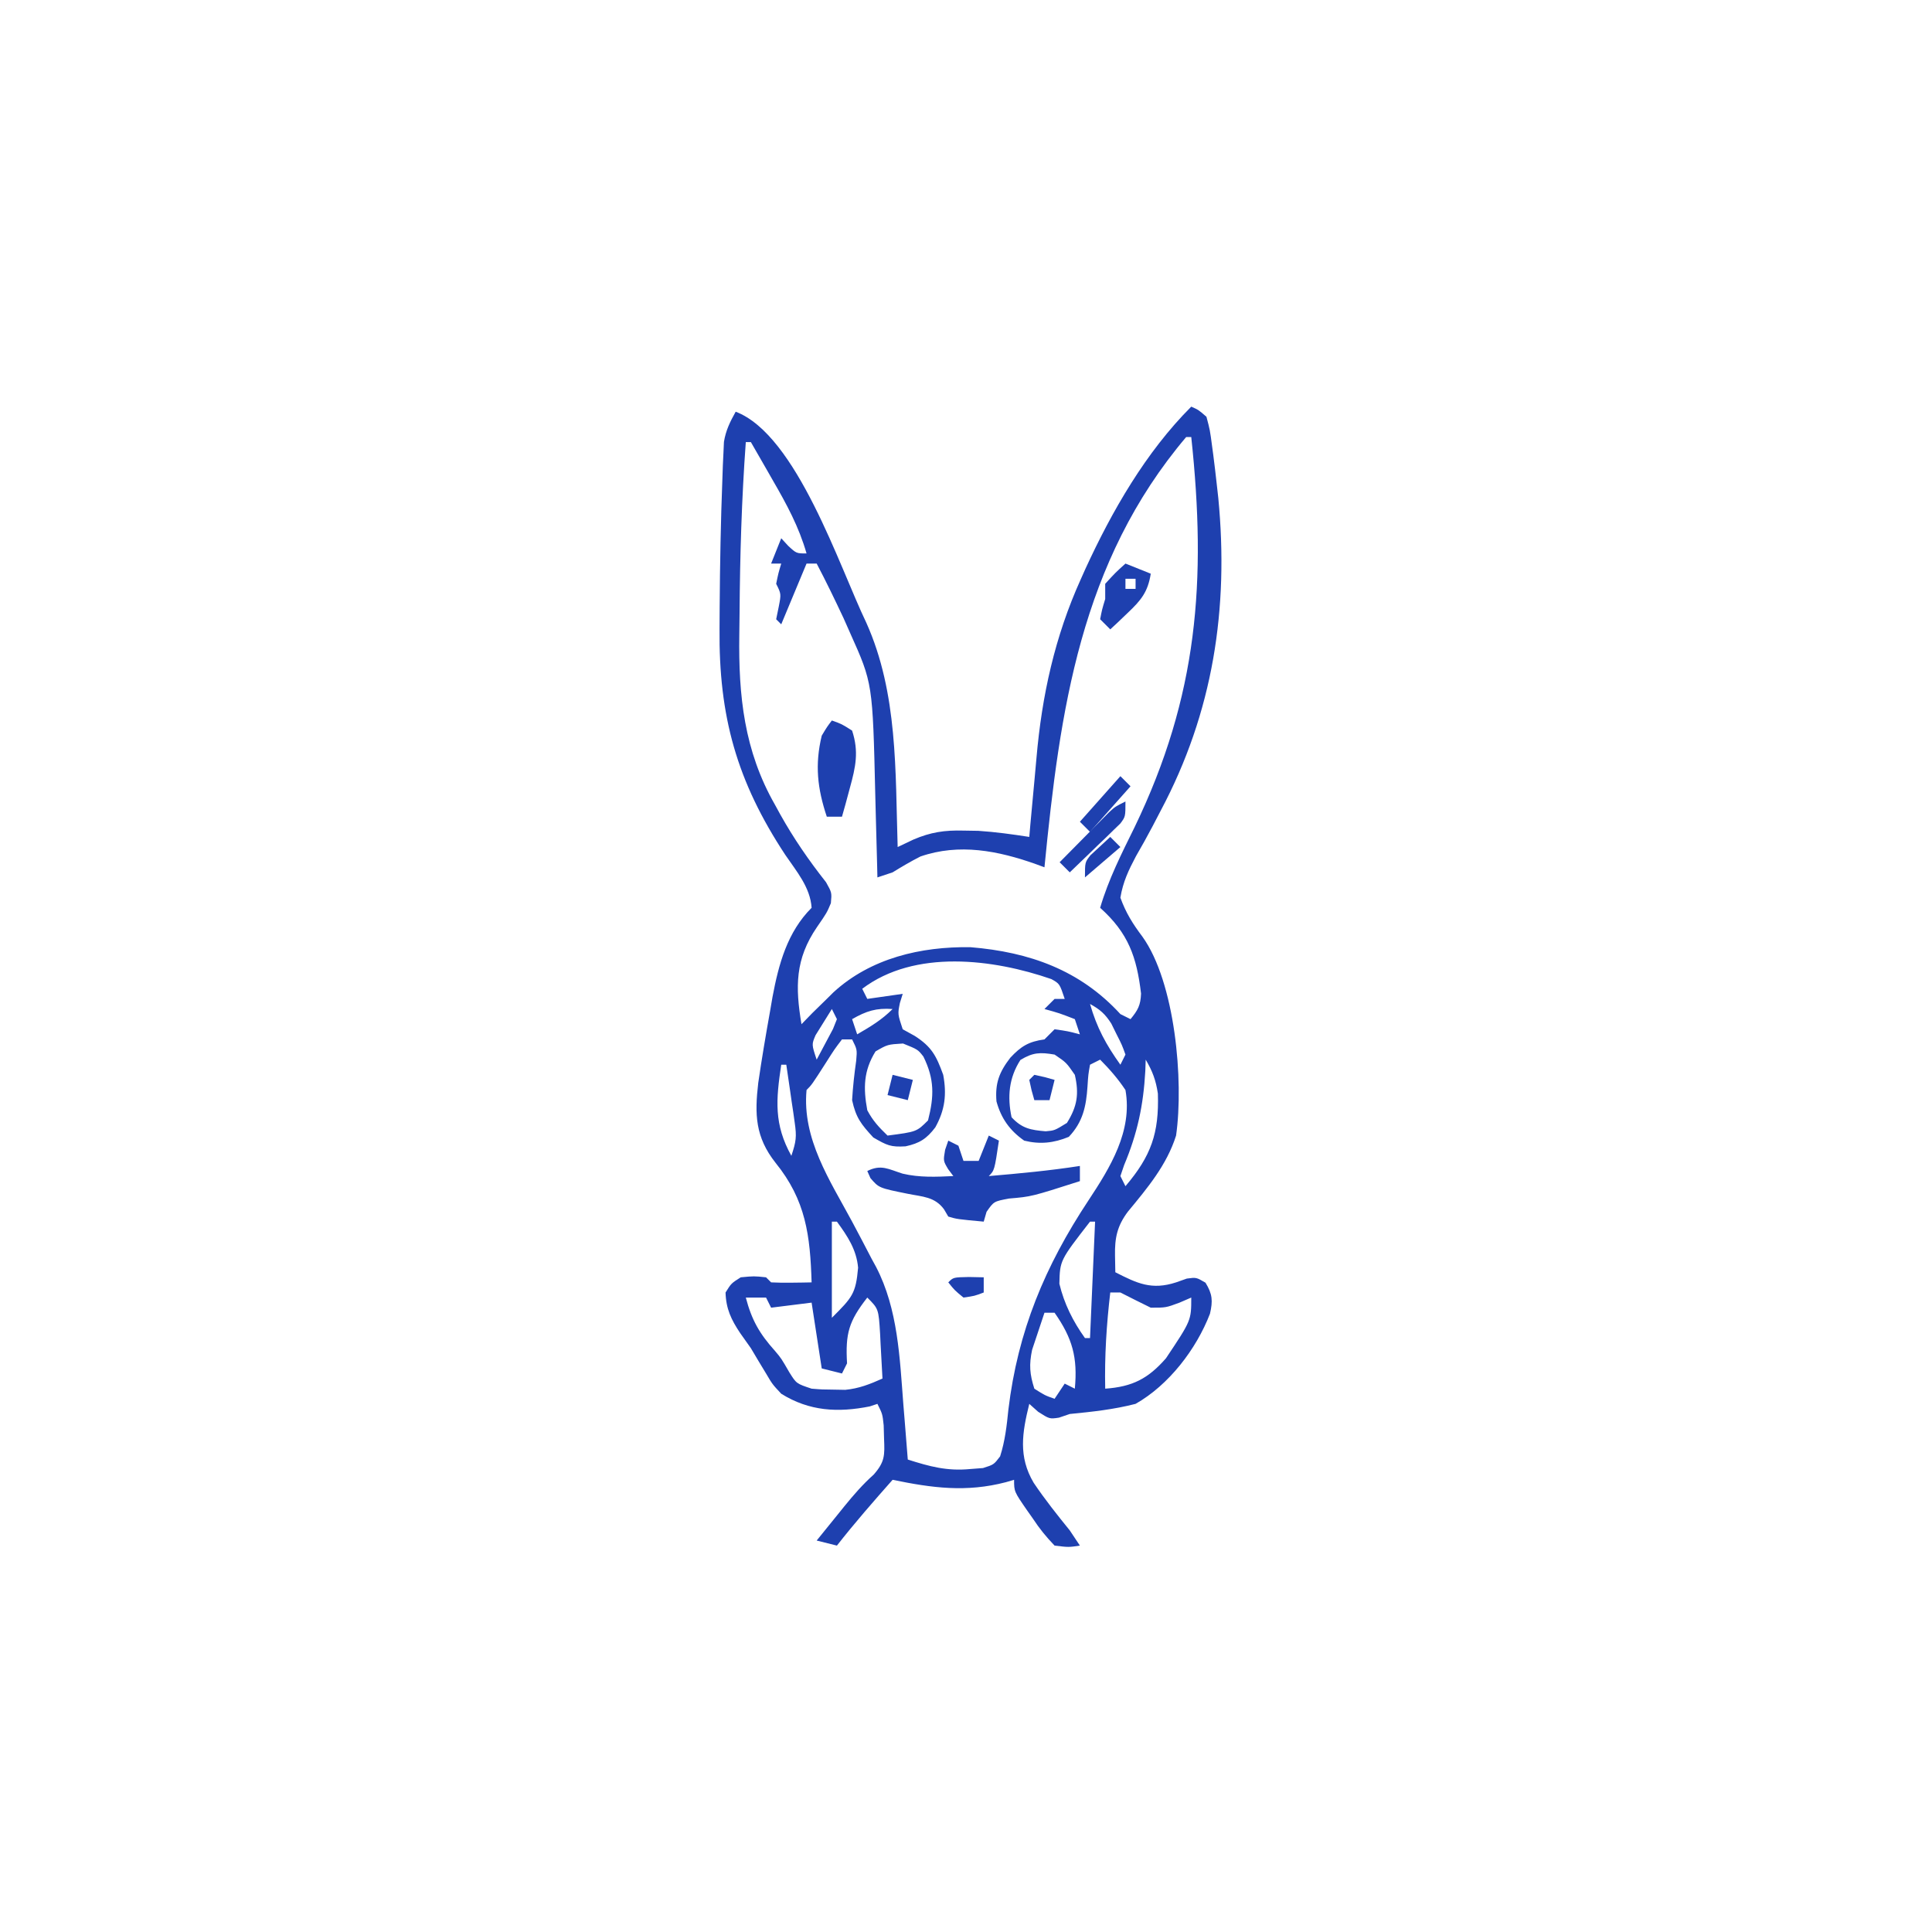
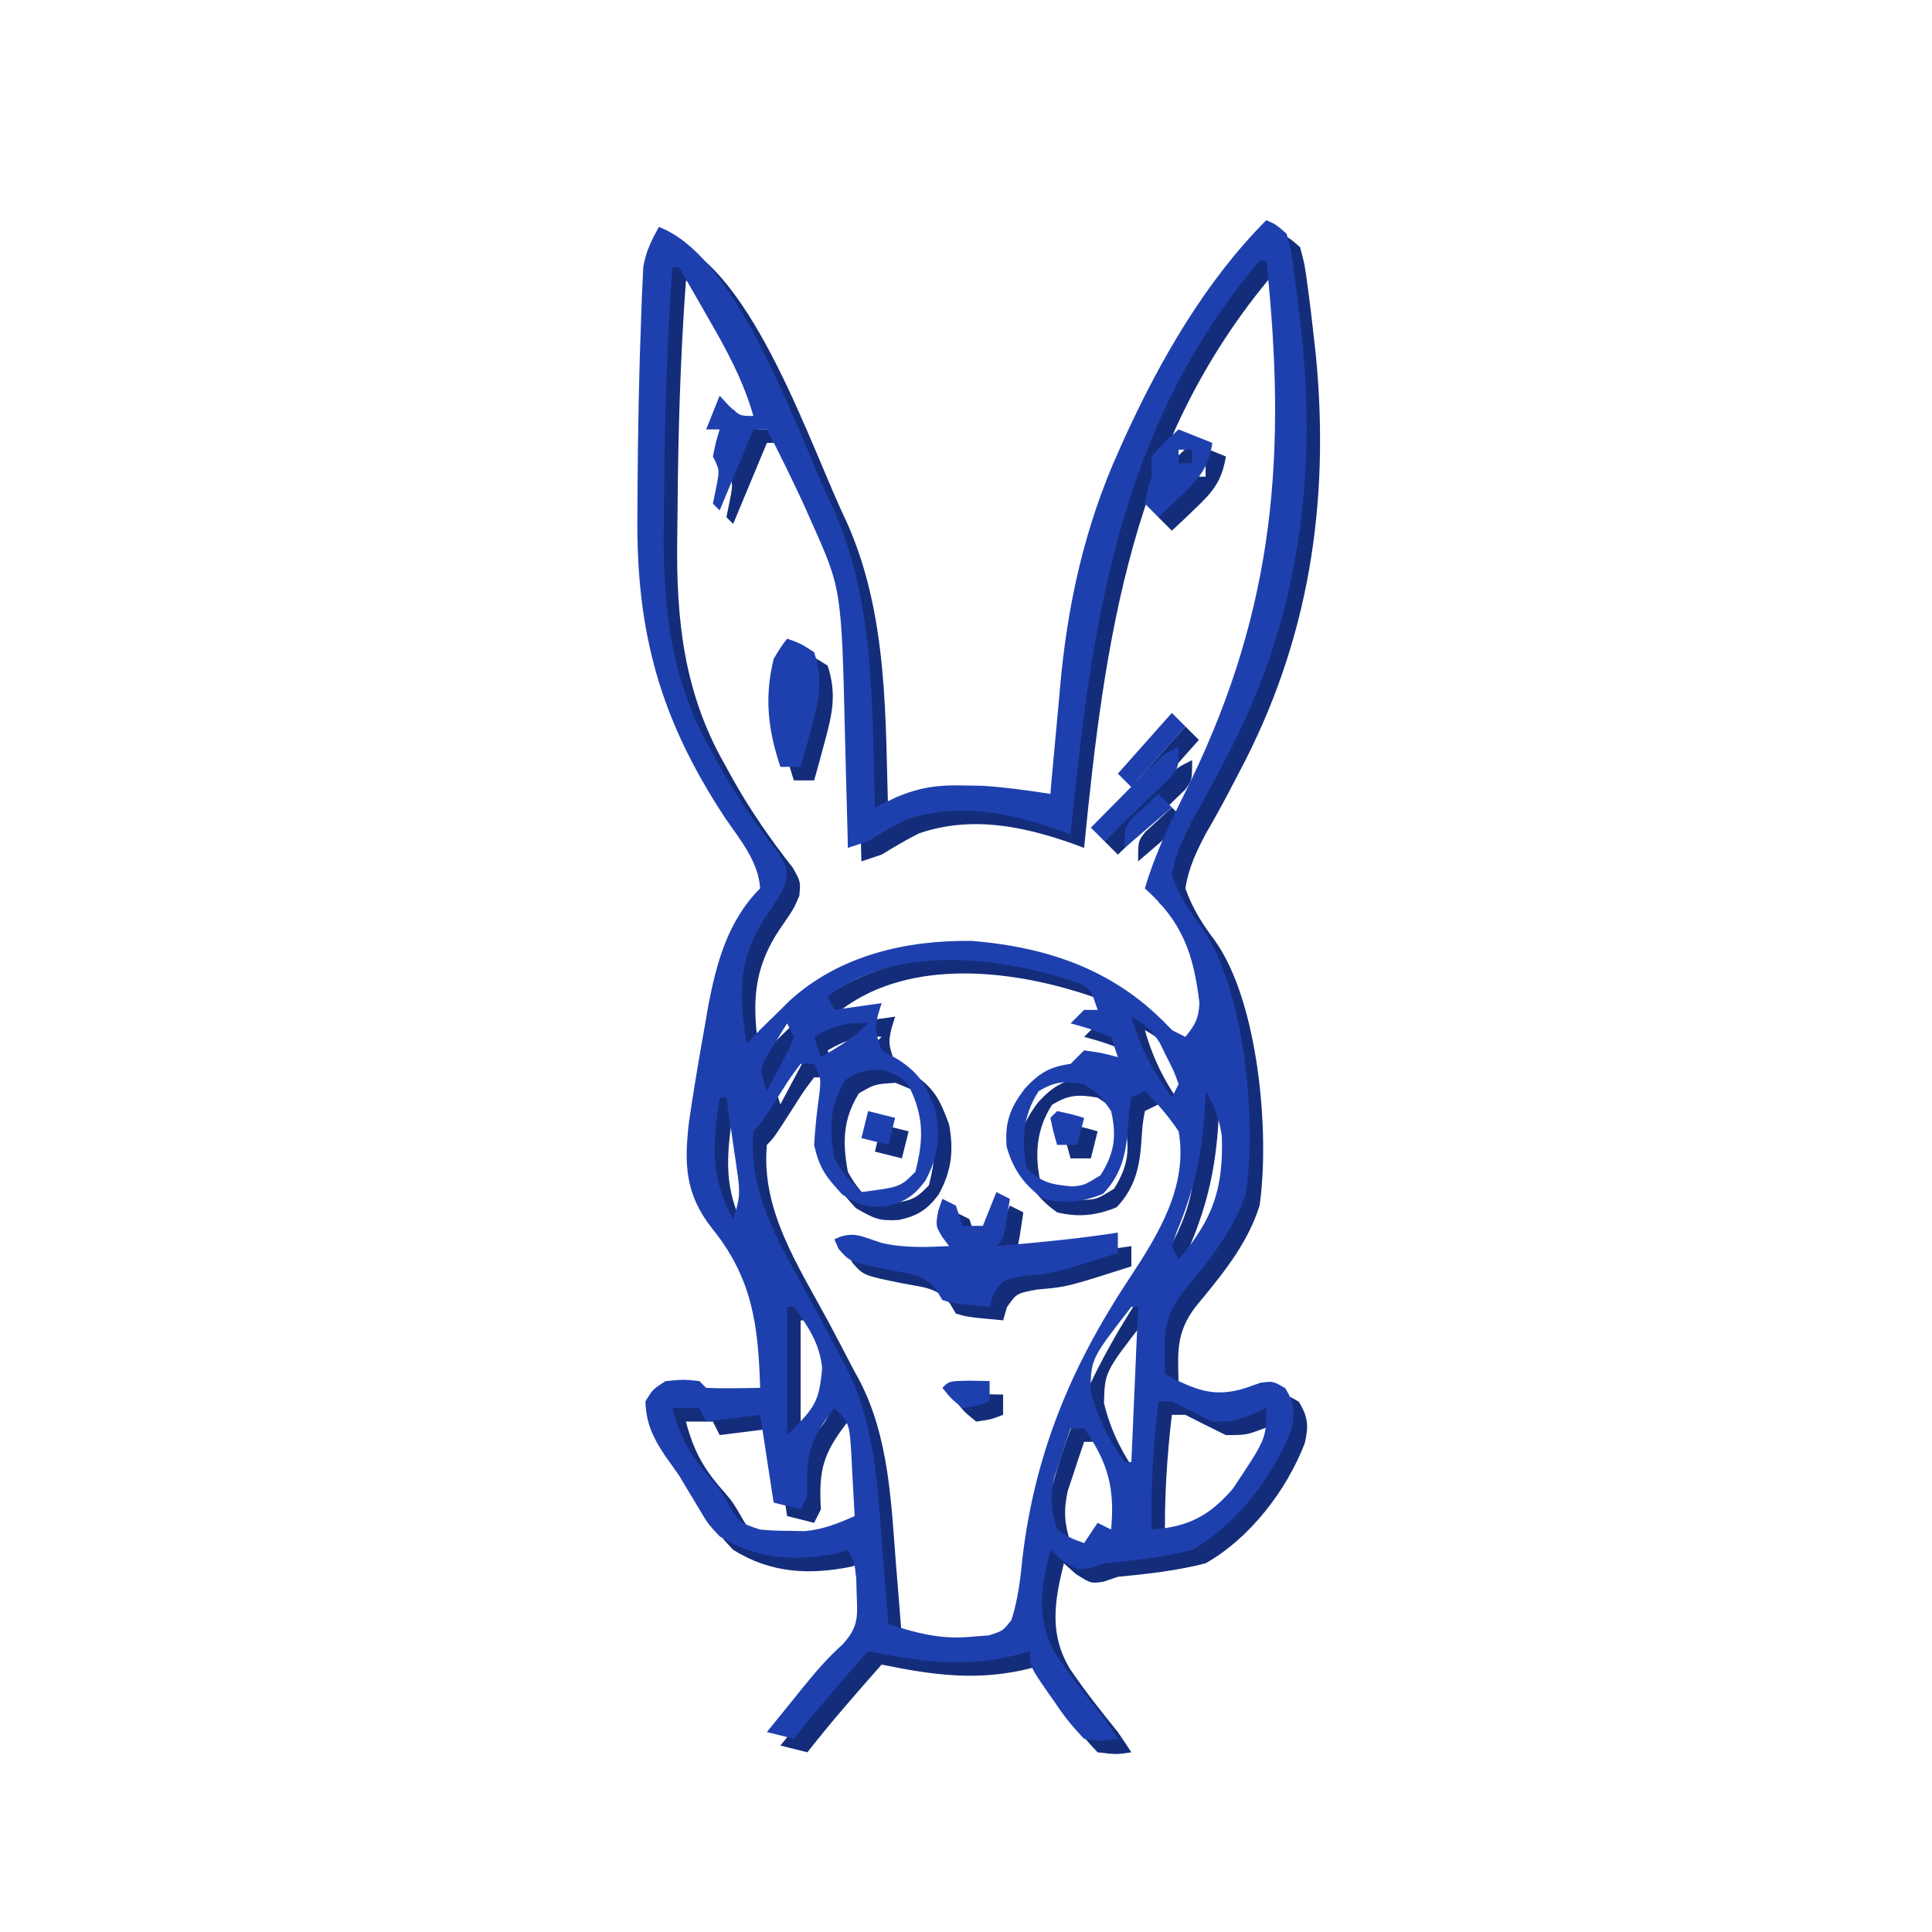
<svg xmlns="http://www.w3.org/2000/svg" version="1.1" width="229" height="229" viewBox="0 0 229 229">
-   <g transform="translate(45.8,45.8) scale(0.6)">
+   <g transform="translate(22.9,22.9) scale(0.8)">
+     <g transform="translate(2,2)">
+       <path d="M0 0 C1.43 0.633 1.43 0.633 3 2 C3.695 4.617 3.695 4.617 4.125 7.875 C4.203 8.455 4.281 9.035 4.361 9.633 C4.593 11.42 4.801 13.209 5 15 C5.113 16.013 5.227 17.026 5.344 18.07 C7.441 39.915 4.327 60.341 -6.047 79.832 C-6.31 80.338 -6.31 80.338 -7.643 82.896 C-8.695 84.888 -9.787 86.86 -10.92 88.807 C-12.403 91.613 -13.479 93.865 -14 97 C-12.925 99.989 -11.558 102.169 -9.65 104.701 C-3.198 113.689 -1.449 133.141 -3 144 C-4.837 149.819 -8.672 154.375 -12.512 159.02 C-14.647 161.861 -15.128 164.23 -15.062 167.688 C-15.042 168.781 -15.021 169.874 -15 171 C-10.675 173.206 -7.835 174.568 -3 173 C-2.299 172.752 -1.597 172.505 -0.875 172.25 C1 172 1 172 2.812 173.062 C4.187 175.305 4.291 176.645 3.695 179.199 C0.985 186.218 -4.431 193.275 -11 197 C-15.331 198.115 -19.548 198.564 -24 199 C-24.706 199.24 -25.413 199.48 -26.141 199.727 C-28 200 -28 200 -30.25 198.562 C-30.828 198.047 -31.405 197.531 -32 197 C-33.407 202.698 -34.191 207.439 -31.133 212.586 C-28.929 215.864 -26.485 218.932 -24 222 C-23.323 222.993 -22.654 223.992 -22 225 C-24.23 225.336 -24.23 225.336 -27 225 C-28.723 223.202 -29.966 221.67 -31.312 219.625 C-31.672 219.117 -32.031 218.609 -32.4 218.086 C-35 214.323 -35 214.323 -35 212 C-35.267 212.078 -35.267 212.078 -36.617 212.473 C-44.434 214.515 -51.182 213.622 -59 212 C-62.764 216.261 -66.499 220.519 -70 225 C-71.32 224.67 -72.64 224.34 -74 224 C-72.586 222.248 -71.169 220.498 -69.75 218.75 C-69.354 218.259 -68.959 217.768 -68.551 217.262 C-66.692 214.976 -64.927 212.935 -62.723 210.961 C-60.527 208.461 -60.546 207.152 -60.688 203.875 C-60.712 203.006 -60.736 202.137 -60.762 201.242 C-61 199 -61 199 -62 197 C-62.495 197.165 -62.99 197.33 -63.5 197.5 C-69.794 198.759 -75.459 198.458 -81 195 C-82.75 193.125 -82.75 193.125 -84 191 C-84.474 190.216 -84.949 189.433 -85.438 188.625 C-85.953 187.759 -86.469 186.893 -87 186 C-87.707 184.999 -88.415 183.999 -89.125 183 C-90.873 180.375 -91.913 178.227 -92 175 C-90.875 173.188 -90.875 173.188 -89 172 C-86.375 171.75 -86.375 171.75 -84 172 C-83.67 172.33 -83.34 172.66 -83 173 C-81.648 173.071 -80.292 173.084 -78.938 173.062 C-78.204 173.053 -77.471 173.044 -76.715 173.035 C-76.149 173.024 -75.583 173.012 -75 173 C-75.283 163.708 -76.139 156.769 -82.125 149.375 C-86.139 144.291 -86.268 139.791 -85.543 133.602 C-84.85 128.823 -84.038 124.065 -83.188 119.312 C-83.035 118.422 -82.882 117.531 -82.724 116.613 C-81.499 110.099 -79.798 103.798 -75 99 C-75.266 94.954 -77.98 91.807 -80.188 88.562 C-89.783 74.02 -93.363 61.168 -93.188 43.812 C-93.179 42.39 -93.171 40.967 -93.164 39.544 C-93.104 31.11 -92.952 22.678 -92.625 14.25 C-92.594 13.359 -92.564 12.468 -92.532 11.55 C-92.493 10.734 -92.454 9.919 -92.414 9.078 C-92.383 8.381 -92.351 7.684 -92.319 6.966 C-91.949 4.688 -91.119 3.005 -90 1 C-77.926 5.581 -69.443 31.82 -64.191 42.691 C-57.938 56.627 -58.473 72.007 -58 87 C-56.969 86.51 -55.938 86.02 -54.875 85.516 C-51.474 84.062 -48.731 83.651 -45 83.75 C-44.515 83.758 -44.515 83.758 -42.062 83.797 C-38.662 84.022 -35.367 84.478 -32 85 C-31.93 84.195 -31.86 83.39 -31.788 82.56 C-31.516 79.499 -31.231 76.439 -30.938 73.379 C-30.815 72.068 -30.697 70.758 -30.583 69.446 C-29.51 57.073 -26.958 45.441 -21.812 34.062 C-21.519 33.406 -21.226 32.749 -20.924 32.072 C-15.661 20.616 -8.982 8.982 0 0 Z M-1 6 C-21.92 30.709 -25.954 60.021 -29 91 C-29.574 90.789 -30.147 90.577 -30.738 90.359 C-38.154 87.736 -45.833 86.21 -53.504 88.867 C-55.406 89.827 -57.185 90.887 -59 92 C-59.495 92.165 -59.495 92.165 -62 93 C-62.02 92.154 -62.04 91.308 -62.06 90.437 C-62.137 87.238 -62.226 84.04 -62.317 80.842 C-62.355 79.469 -62.39 78.096 -62.422 76.723 C-62.938 54.64 -62.938 54.64 -67.375 44.75 C-67.809 43.77 -68.244 42.791 -68.691 41.781 C-70.398 38.154 -72.132 34.548 -74 31 C-74.66 31 -75.32 31 -76 31 C-77.65 34.96 -79.3 38.92 -81 43 C-81.33 42.67 -81.66 42.34 -82 42 C-81.835 41.196 -81.67 40.391 -81.5 39.562 C-81 37 -81 37 -82 35 C-81.562 32.875 -81.562 32.875 -81 31 C-81.66 31 -82.32 31 -83 31 C-82.34 29.35 -81.68 27.7 -81 26 C-80.546 26.495 -80.093 26.99 -79.625 27.5 C-78 29 -78 29 -76 29 C-77.505 23.759 -79.901 19.332 -82.625 14.625 C-83.045 13.889 -83.465 13.153 -83.898 12.395 C-84.928 10.594 -85.961 8.796 -87 7 C-87.33 7 -87.66 7 -88 7 C-88.821 18.241 -89.153 29.485 -89.232 40.753 C-89.244 42.193 -89.261 43.633 -89.283 45.072 C-89.461 57.083 -88.332 67.977 -82.25 78.625 C-81.907 79.253 -81.563 79.88 -81.209 80.527 C-78.548 85.293 -75.536 89.662 -72.152 93.949 C-71 96 -71 96 -71.195 98.094 C-72 100 -72 100 -73.938 102.812 C-78.258 109.12 -78.241 114.604 -77 122 C-76.649 121.639 -76.649 121.639 -74.875 119.812 C-73.92 118.871 -72.962 117.934 -72 117 C-71.566 116.569 -71.131 116.139 -70.684 115.695 C-63.323 108.943 -53.394 106.637 -43.621 106.785 C-31.94 107.743 -21.959 111.317 -14 120 C-13.34 120.33 -12.68 120.66 -12 121 C-10.545 119.231 -10.011 118.269 -9.918 115.949 C-10.779 108.724 -12.413 104.009 -18 99 C-16.347 93.376 -13.774 88.309 -11.188 83.062 C1.319 57.132 3.031 34.422 0 6 C-0.33 6 -0.66 6 -1 6 Z M-65 115 C-64.67 115.66 -64.34 116.32 -64 117 C-62.845 116.835 -62.845 116.835 -57 116 C-57.186 116.598 -57.371 117.196 -57.562 117.812 C-58 120 -58 120 -57 123 C-56.216 123.433 -55.432 123.866 -54.625 124.312 C-51.251 126.482 -50.369 128.253 -49 132 C-48.287 135.862 -48.647 138.923 -50.562 142.375 C-52.273 144.632 -53.669 145.521 -56.438 146.125 C-59.383 146.302 -60.1 145.942 -62.812 144.375 C-65.225 141.755 -66.244 140.479 -67 137 C-66.847 134.376 -66.562 131.809 -66.191 129.207 C-66 127 -66 127 -67 125 C-67.66 125 -68.32 125 -69 125 C-70.473 126.934 -70.473 126.934 -72.062 129.438 C-74.952 133.952 -74.952 133.952 -76 135 C-76.897 144.652 -71.386 152.852 -67 161 C-65.691 163.45 -64.403 165.909 -63.125 168.375 C-62.839 168.897 -62.554 169.418 -62.259 169.956 C-57.928 178.296 -57.589 187.921 -56.875 197.125 C-56.789 198.177 -56.702 199.229 -56.613 200.312 C-56.404 202.875 -56.199 205.437 -56 208 C-51.686 209.372 -48.253 210.315 -43.688 209.875 C-42.846 209.811 -42.004 209.746 -41.137 209.68 C-39 209 -39 209 -37.762 207.375 C-36.783 204.324 -36.446 201.296 -36.125 198.125 C-34.27 182.638 -28.905 169.801 -20.312 156.812 C-16.016 150.31 -11.559 143.107 -13 135 C-14.465 132.787 -16.132 130.881 -18 129 C-18.33 129.165 -18.33 129.165 -20 130 C-20.344 131.926 -20.344 131.926 -20.5 134.312 C-20.759 138.234 -21.411 141.327 -24.188 144.25 C-27.167 145.483 -29.899 145.767 -33 145 C-35.849 143.004 -37.557 140.611 -38.48 137.254 C-38.777 133.66 -37.941 131.469 -35.75 128.625 C-33.632 126.357 -32.126 125.431 -29 125 C-28.34 124.34 -27.68 123.68 -27 123 C-24.375 123.375 -24.375 123.375 -22 124 C-22.165 123.505 -22.165 123.505 -23 121 C-26.062 119.812 -26.062 119.812 -29 119 C-28.34 118.34 -27.68 117.68 -27 117 C-26.34 117 -25.68 117 -25 117 C-26 114 -26 114 -27.637 113.086 C-39.081 109.118 -54.605 107.135 -65 115 Z M-20 118 C-18.663 122.678 -16.83 126.039 -14 130 C-13.67 129.34 -13.34 128.68 -13 128 C-13.672 126.125 -13.672 126.125 -14.75 124 C-15.095 123.299 -15.441 122.597 -15.797 121.875 C-17.028 119.956 -18.025 119.09 -20 118 Z M-71 119 C-71.7 120.096 -72.385 121.202 -73.062 122.312 C-73.254 122.62 -73.254 122.62 -74.223 124.176 C-75 126 -75 126 -74 129 C-73.303 127.713 -72.618 126.421 -71.938 125.125 C-71.555 124.406 -71.172 123.686 -70.777 122.945 C-70.649 122.624 -70.649 122.624 -70 121 C-70.33 120.34 -70.66 119.68 -71 119 Z M-67 121 C-66.67 121.99 -66.34 122.98 -66 124 C-63.371 122.478 -61.156 121.156 -59 119 C-62.251 118.768 -64.18 119.389 -67 121 Z M-78 122 C-77 124 -77 124 -77 124 Z M-79 124 C-78 126 -78 126 -78 126 Z M-80 126 C-79 129 -79 129 -79 129 Z M-62.375 127.375 C-64.743 131.2 -64.812 134.614 -64 139 C-62.871 141.112 -61.745 142.31 -60 144 C-54.25 143.25 -54.25 143.25 -52 141 C-50.784 136.23 -50.714 132.865 -52.914 128.395 C-54 127 -54 127 -56.938 125.812 C-60 126 -60 126 -62.375 127.375 Z M-10 126 C-9 128 -9 128 -9 128 Z M-33.75 129.062 C-36.025 132.589 -36.356 136.309 -35.5 140.375 C-33.453 142.592 -31.714 142.909 -28.754 143.156 C-27 143 -27 143 -24.562 141.5 C-22.52 138.231 -22.137 135.759 -23 132 C-24.688 129.562 -24.688 129.562 -27 128 C-29.851 127.513 -31.272 127.558 -33.75 129.062 Z M-9 129 C-9.026 129.739 -9.052 130.477 -9.078 131.238 C-9.457 138.014 -10.626 143.56 -13.258 149.82 C-13.503 150.54 -13.748 151.259 -14 152 C-13.67 152.66 -13.34 153.32 -13 154 C-7.925 148.019 -6.348 143.541 -6.594 135.699 C-6.991 133.058 -7.653 131.286 -9 129 Z M-81 130 C-82.044 136.953 -82.465 141.763 -79 148 C-78.049 145.148 -77.931 144.237 -78.34 141.426 C-78.387 141.092 -78.387 141.092 -78.623 139.404 C-78.727 138.714 -78.831 138.024 -78.938 137.312 C-79.037 136.611 -79.137 135.909 -79.24 135.186 C-79.487 133.456 -79.743 131.728 -80 130 C-80.33 130 -80.66 130 -81 130 Z M-78 148 C-77 150 -77 150 -77 150 Z M-71 161 C-71 167.27 -71 173.54 -71 180 C-66.963 175.963 -66.27 175.249 -65.816 170.105 C-66.13 166.512 -67.914 163.865 -70 161 C-70.33 161 -70.66 161 -71 161 Z M-20 161 C-25.943 168.653 -25.943 168.653 -26.055 173.27 C-25.105 177.213 -23.37 180.703 -21 184 C-20.67 184 -20.34 184 -20 184 C-19.67 176.41 -19.34 168.82 -19 161 C-19.33 161 -19.66 161 -20 161 Z M-16 175 C-16.744 181.362 -17.139 187.595 -17 194 C-11.581 193.613 -8.509 192.007 -5 188 C0 180.52 0 180.52 0 176 C-0.763 176.33 -1.526 176.66 -2.312 177 C-5 178 -5 178 -8 178 C-10.008 177.016 -12.009 176.017 -14 175 C-14.66 175 -15.32 175 -16 175 Z M-88 176 C-86.836 180.443 -85.289 183.139 -82.23 186.547 C-81 188 -81 188 -79.375 190.812 C-78 193 -78 193 -75 194 C-72.914 194.168 -72.914 194.168 -70.625 194.188 C-70.25 194.195 -70.25 194.195 -68.352 194.23 C-65.622 193.963 -63.493 193.114 -61 192 C-61.114 189.707 -61.24 187.417 -61.375 185.125 C-61.406 184.474 -61.437 183.823 -61.469 183.152 C-61.773 178.227 -61.773 178.227 -64 176 C-67.665 180.696 -68.341 183.09 -68 189 C-68.33 189.66 -68.66 190.32 -69 191 C-70.32 190.67 -71.64 190.34 -73 190 C-73.66 185.71 -74.32 181.42 -75 177 C-77.64 177.33 -80.28 177.66 -83 178 C-83.33 177.34 -83.66 176.68 -84 176 C-85.32 176 -86.64 176 -88 176 Z M-29 179 C-29.535 180.558 -30.053 182.121 -30.562 183.688 C-30.853 184.558 -31.143 185.428 -31.441 186.324 C-32.06 189.287 -31.917 191.128 -31 194 C-28.938 195.312 -28.938 195.312 -27 196 C-26.34 195.01 -25.68 194.02 -25 193 C-24.34 193.33 -23.68 193.66 -23 194 C-22.425 187.846 -23.457 184.061 -27 179 C-27.66 179 -28.32 179 -29 179 Z " fill="#142d7a" transform="translate(159,4)" />
+       <path d="M0 0 C0.825 0.33 0.825 0.33 5 2 C4.43 5.626 3.076 7.255 0.438 9.75 C0.117 10.057 0.117 10.057 -1.504 11.609 C-1.998 12.068 -2.491 12.527 -3 13 C-3.66 12.34 -4.32 11.68 -5 11 C-4.625 9.062 -4.625 9.062 -4 7 C-4 6.01 -4 5.02 -4 4 C-2 1.812 -2 1.812 0 0 Z M0 3 C0 3.66 0 4.32 0 5 C0.66 5 1.32 5 2 5 C2 4.34 2 3.68 2 3 C1.34 3 0.68 3 0 3 Z " fill="#142d7a" transform="translate(146,35)" />
+       <path d="M0 0 C1.938 0.688 1.938 0.688 4 2 C5.364 6.152 4.703 9.163 3.562 13.312 C3.275 14.381 2.988 15.45 2.691 16.551 C2.463 17.359 2.235 18.167 2 19 C1.01 19 0.02 19 -1 19 C-2.857 13.43 -3.383 8.747 -2 3 C-0.957 1.258 -0.957 1.258 0 0 Z " fill="#142d7a" transform="translate(88,66)" />
+       <path d="M0 0 C0.66 0.66 1.32 1.32 2 2 C-0.64 4.97 -3.28 7.94 -6 11 C-6.66 10.34 -7.32 9.68 -8 9 C-5.36 6.03 -2.72 3.06 0 0 Z " fill="#142d7a" transform="translate(145,77)" />
+       <path d="M0 0 C0 3 0 3 -1.01 4.35 C-1.471 4.795 -1.931 5.241 -2.406 5.699 C-2.903 6.186 -3.399 6.672 -3.91 7.174 C-4.435 7.673 -4.959 8.173 -5.5 8.688 C-6.025 9.199 -6.549 9.71 -7.09 10.236 C-8.387 11.498 -9.692 12.75 -11 14 C-11.66 13.34 -12.32 12.68 -13 12 C-11.211 10.184 -9.419 8.372 -7.625 6.562 C-7.117 6.046 -6.609 5.53 -6.086 4.998 C-5.596 4.505 -5.106 4.012 -4.602 3.504 C-4.151 3.048 -3.701 2.593 -3.237 2.123 C-2 1 -2 1 0 0 Z " fill="#142d7a" transform="translate(146,82)" />
+       <path d="M0 0 C0.66 0.66 1.32 1.32 2 2 C0.845 2.99 0.845 2.99 -5 8 C-5 5 -5 5 -3.906 3.613 C-2.604 2.409 -1.302 1.204 0 0 Z " fill="#142d7a" transform="translate(143,89)" />
+       <path d="M0 0 C0.66 0.165 0.66 0.165 4 1 C3.67 2.32 3.34 3.64 3 5 C1.68 4.67 0.36 4.34 -1 4 C-0.67 2.68 -0.34 1.36 0 0 Z " fill="#142d7a" transform="translate(100,136)" />
+       <path d="M0 0 C2.062 0.438 2.062 0.438 4 1 C3.67 2.32 3.34 3.64 3 5 C2.01 5 1.02 5 0 5 C-0.562 3.062 -0.562 3.062 -1 1 C-0.67 0.67 -0.34 0.34 0 0 Z " fill="#142d7a" transform="translate(128,136)" />
+       <path d="M0 0 C0.66 0.33 1.32 0.66 2 1 C1.125 6.875 1.125 6.875 0 8 C6.029 7.488 12.02 6.93 18 6 C18 6.99 18 7.98 18 9 C8.425 12.063 8.425 12.063 4 12.438 C1 13 1 13 -0.438 15.062 C-0.623 15.702 -0.809 16.341 -1 17 C-6.273 16.512 -6.273 16.512 -8 16 C-8.281 15.522 -8.562 15.044 -8.852 14.551 C-10.687 12.073 -13.057 12.094 -16 11.5 C-21.699 10.349 -21.699 10.349 -23.375 8.406 C-23.581 7.942 -23.788 7.478 -24 7 C-21.258 5.629 -19.812 6.643 -17.02 7.52 C-13.692 8.311 -10.398 8.159 -7 8 C-7.169 7.775 -7.169 7.775 -8.023 6.637 C-9 5 -9 5 -8.625 2.812 C-8.419 2.214 -8.213 1.616 -8 1 C-7.34 1.33 -6.68 1.66 -6 2 C-5.67 2.99 -5.34 3.98 -5 5 C-4.01 5 -3.02 5 -2 5 C-1.34 3.35 -0.68 1.7 0 0 Z " fill="#142d7a" transform="translate(119,148)" />
+       <path d="M0 0 C0.485 0.01 0.485 0.01 2.938 0.062 C2.938 1.052 2.938 2.042 2.938 3.062 C1.125 3.75 1.125 3.75 -1.062 4.062 C-2.812 2.625 -2.812 2.625 -4.062 1.062 C-3.062 0.062 -3.062 0.062 0 0 Z " fill="#142d7a" transform="translate(115.0625,175.9375)" />
+     </g>
    <path d="M0 0 C1.43 0.633 1.43 0.633 3 2 C3.695 4.617 3.695 4.617 4.125 7.875 C4.203 8.455 4.281 9.035 4.361 9.633 C4.593 11.42 4.801 13.209 5 15 C5.113 16.013 5.227 17.026 5.344 18.07 C7.441 39.915 4.327 60.341 -6.047 79.832 C-6.31 80.338 -6.31 80.338 -7.643 82.896 C-8.695 84.888 -9.787 86.86 -10.92 88.807 C-12.403 91.613 -13.479 93.865 -14 97 C-12.925 99.989 -11.558 102.169 -9.65 104.701 C-3.198 113.689 -1.449 133.141 -3 144 C-4.837 149.819 -8.672 154.375 -12.512 159.02 C-14.647 161.861 -15.128 164.23 -15.062 167.688 C-15.042 168.781 -15.021 169.874 -15 171 C-10.675 173.206 -7.835 174.568 -3 173 C-2.299 172.752 -1.597 172.505 -0.875 172.25 C1 172 1 172 2.812 173.062 C4.187 175.305 4.291 176.645 3.695 179.199 C0.985 186.218 -4.431 193.275 -11 197 C-15.331 198.115 -19.548 198.564 -24 199 C-24.706 199.24 -25.413 199.48 -26.141 199.727 C-28 200 -28 200 -30.25 198.562 C-30.828 198.047 -31.405 197.531 -32 197 C-33.407 202.698 -34.191 207.439 -31.133 212.586 C-28.929 215.864 -26.485 218.932 -24 222 C-23.323 222.993 -22.654 223.992 -22 225 C-24.23 225.336 -24.23 225.336 -27 225 C-28.723 223.202 -29.966 221.67 -31.312 219.625 C-31.672 219.117 -32.031 218.609 -32.4 218.086 C-35 214.323 -35 214.323 -35 212 C-35.267 212.078 -35.267 212.078 -36.617 212.473 C-44.434 214.515 -51.182 213.622 -59 212 C-62.764 216.261 -66.499 220.519 -70 225 C-71.32 224.67 -72.64 224.34 -74 224 C-72.586 222.248 -71.169 220.498 -69.75 218.75 C-69.354 218.259 -68.959 217.768 -68.551 217.262 C-66.692 214.976 -64.927 212.935 -62.723 210.961 C-60.527 208.461 -60.546 207.152 -60.688 203.875 C-60.712 203.006 -60.736 202.137 -60.762 201.242 C-61 199 -61 199 -62 197 C-62.495 197.165 -62.99 197.33 -63.5 197.5 C-69.794 198.759 -75.459 198.458 -81 195 C-82.75 193.125 -82.75 193.125 -84 191 C-84.474 190.216 -84.949 189.433 -85.438 188.625 C-85.953 187.759 -86.469 186.893 -87 186 C-87.707 184.999 -88.415 183.999 -89.125 183 C-90.873 180.375 -91.913 178.227 -92 175 C-90.875 173.188 -90.875 173.188 -89 172 C-86.375 171.75 -86.375 171.75 -84 172 C-83.67 172.33 -83.34 172.66 -83 173 C-81.648 173.071 -80.292 173.084 -78.938 173.062 C-78.204 173.053 -77.471 173.044 -76.715 173.035 C-76.149 173.024 -75.583 173.012 -75 173 C-75.283 163.708 -76.139 156.769 -82.125 149.375 C-86.139 144.291 -86.268 139.791 -85.543 133.602 C-84.85 128.823 -84.038 124.065 -83.188 119.312 C-83.035 118.422 -82.882 117.531 -82.724 116.613 C-81.499 110.099 -79.798 103.798 -75 99 C-75.266 94.954 -77.98 91.807 -80.188 88.562 C-89.783 74.02 -93.363 61.168 -93.188 43.812 C-93.179 42.39 -93.171 40.967 -93.164 39.544 C-93.104 31.11 -92.952 22.678 -92.625 14.25 C-92.594 13.359 -92.564 12.468 -92.532 11.55 C-92.493 10.734 -92.454 9.919 -92.414 9.078 C-92.383 8.381 -92.351 7.684 -92.319 6.966 C-91.949 4.688 -91.119 3.005 -90 1 C-77.926 5.581 -69.443 31.82 -64.191 42.691 C-57.938 56.627 -58.473 72.007 -58 87 C-56.969 86.51 -55.938 86.02 -54.875 85.516 C-51.474 84.062 -48.731 83.651 -45 83.75 C-44.515 83.758 -44.515 83.758 -42.062 83.797 C-38.662 84.022 -35.367 84.478 -32 85 C-31.93 84.195 -31.86 83.39 -31.788 82.56 C-31.516 79.499 -31.231 76.439 -30.938 73.379 C-30.815 72.068 -30.697 70.758 -30.583 69.446 C-29.51 57.073 -26.958 45.441 -21.812 34.062 C-21.519 33.406 -21.226 32.749 -20.924 32.072 C-15.661 20.616 -8.982 8.982 0 0 Z M-1 6 C-21.92 30.709 -25.954 60.021 -29 91 C-29.574 90.789 -30.147 90.577 -30.738 90.359 C-38.154 87.736 -45.833 86.21 -53.504 88.867 C-55.406 89.827 -57.185 90.887 -59 92 C-59.495 92.165 -59.495 92.165 -62 93 C-62.02 92.154 -62.04 91.308 -62.06 90.437 C-62.137 87.238 -62.226 84.04 -62.317 80.842 C-62.355 79.469 -62.39 78.096 -62.422 76.723 C-62.938 54.64 -62.938 54.64 -67.375 44.75 C-67.809 43.77 -68.244 42.791 -68.691 41.781 C-70.398 38.154 -72.132 34.548 -74 31 C-74.66 31 -75.32 31 -76 31 C-77.65 34.96 -79.3 38.92 -81 43 C-81.33 42.67 -81.66 42.34 -82 42 C-81.835 41.196 -81.67 40.391 -81.5 39.562 C-81 37 -81 37 -82 35 C-81.562 32.875 -81.562 32.875 -81 31 C-81.66 31 -82.32 31 -83 31 C-82.34 29.35 -81.68 27.7 -81 26 C-80.546 26.495 -80.093 26.99 -79.625 27.5 C-78 29 -78 29 -76 29 C-77.505 23.759 -79.901 19.332 -82.625 14.625 C-83.045 13.889 -83.465 13.153 -83.898 12.395 C-84.928 10.594 -85.961 8.796 -87 7 C-87.33 7 -87.66 7 -88 7 C-88.821 18.241 -89.153 29.485 -89.232 40.753 C-89.244 42.193 -89.261 43.633 -89.283 45.072 C-89.461 57.083 -88.332 67.977 -82.25 78.625 C-81.907 79.253 -81.563 79.88 -81.209 80.527 C-78.548 85.293 -75.536 89.662 -72.152 93.949 C-71 96 -71 96 -71.195 98.094 C-72 100 -72 100 -73.938 102.812 C-78.258 109.12 -78.241 114.604 -77 122 C-76.649 121.639 -76.649 121.639 -74.875 119.812 C-73.92 118.871 -72.962 117.934 -72 117 C-71.566 116.569 -71.131 116.139 -70.684 115.695 C-63.323 108.943 -53.394 106.637 -43.621 106.785 C-31.94 107.743 -21.959 111.317 -14 120 C-13.34 120.33 -12.68 120.66 -12 121 C-10.545 119.231 -10.011 118.269 -9.918 115.949 C-10.779 108.724 -12.413 104.009 -18 99 C-16.347 93.376 -13.774 88.309 -11.188 83.062 C1.319 57.132 3.031 34.422 0 6 C-0.33 6 -0.66 6 -1 6 Z M-65 115 C-64.67 115.66 -64.34 116.32 -64 117 C-62.845 116.835 -62.845 116.835 -57 116 C-57.186 116.598 -57.371 117.196 -57.562 117.812 C-58 120 -58 120 -57 123 C-56.216 123.433 -55.432 123.866 -54.625 124.312 C-51.251 126.482 -50.369 128.253 -49 132 C-48.287 135.862 -48.647 138.923 -50.562 142.375 C-52.273 144.632 -53.669 145.521 -56.438 146.125 C-59.383 146.302 -60.1 145.942 -62.812 144.375 C-65.225 141.755 -66.244 140.479 -67 137 C-66.847 134.376 -66.562 131.809 -66.191 129.207 C-66 127 -66 127 -67 125 C-67.66 125 -68.32 125 -69 125 C-70.473 126.934 -70.473 126.934 -72.062 129.438 C-74.952 133.952 -74.952 133.952 -76 135 C-76.897 144.652 -71.386 152.852 -67 161 C-65.691 163.45 -64.403 165.909 -63.125 168.375 C-62.839 168.897 -62.554 169.418 -62.259 169.956 C-57.928 178.296 -57.589 187.921 -56.875 197.125 C-56.789 198.177 -56.702 199.229 -56.613 200.312 C-56.404 202.875 -56.199 205.437 -56 208 C-51.686 209.372 -48.253 210.315 -43.688 209.875 C-42.846 209.811 -42.004 209.746 -41.137 209.68 C-39 209 -39 209 -37.762 207.375 C-36.783 204.324 -36.446 201.296 -36.125 198.125 C-34.27 182.638 -28.905 169.801 -20.312 156.812 C-16.016 150.31 -11.559 143.107 -13 135 C-14.465 132.787 -16.132 130.881 -18 129 C-18.33 129.165 -18.33 129.165 -20 130 C-20.344 131.926 -20.344 131.926 -20.5 134.312 C-20.759 138.234 -21.411 141.327 -24.188 144.25 C-27.167 145.483 -29.899 145.767 -33 145 C-35.849 143.004 -37.557 140.611 -38.48 137.254 C-38.777 133.66 -37.941 131.469 -35.75 128.625 C-33.632 126.357 -32.126 125.431 -29 125 C-28.34 124.34 -27.68 123.68 -27 123 C-24.375 123.375 -24.375 123.375 -22 124 C-22.165 123.505 -22.165 123.505 -23 121 C-26.062 119.812 -26.062 119.812 -29 119 C-28.34 118.34 -27.68 117.68 -27 117 C-26.34 117 -25.68 117 -25 117 C-26 114 -26 114 -27.637 113.086 C-39.081 109.118 -54.605 107.135 -65 115 Z M-20 118 C-18.663 122.678 -16.83 126.039 -14 130 C-13.67 129.34 -13.34 128.68 -13 128 C-13.672 126.125 -13.672 126.125 -14.75 124 C-15.095 123.299 -15.441 122.597 -15.797 121.875 C-17.028 119.956 -18.025 119.09 -20 118 Z M-71 119 C-71.7 120.096 -72.385 121.202 -73.062 122.312 C-73.254 122.62 -73.254 122.62 -74.223 124.176 C-75 126 -75 126 -74 129 C-73.303 127.713 -72.618 126.421 -71.938 125.125 C-71.555 124.406 -71.172 123.686 -70.777 122.945 C-70.649 122.624 -70.649 122.624 -70 121 C-70.33 120.34 -70.66 119.68 -71 119 Z M-67 121 C-66.67 121.99 -66.34 122.98 -66 124 C-63.371 122.478 -61.156 121.156 -59 119 C-62.251 118.768 -64.18 119.389 -67 121 Z M-78 122 C-77 124 -77 124 -77 124 Z M-79 124 C-78 126 -78 126 -78 126 Z M-80 126 C-79 129 -79 129 -79 129 Z M-62.375 127.375 C-64.743 131.2 -64.812 134.614 -64 139 C-62.871 141.112 -61.745 142.31 -60 144 C-54.25 143.25 -54.25 143.25 -52 141 C-50.784 136.23 -50.714 132.865 -52.914 128.395 C-54 127 -54 127 -56.938 125.812 C-60 126 -60 126 -62.375 127.375 Z M-10 126 C-9 128 -9 128 -9 128 Z M-33.75 129.062 C-36.025 132.589 -36.356 136.309 -35.5 140.375 C-33.453 142.592 -31.714 142.909 -28.754 143.156 C-27 143 -27 143 -24.562 141.5 C-22.52 138.231 -22.137 135.759 -23 132 C-24.688 129.562 -24.688 129.562 -27 128 C-29.851 127.513 -31.272 127.558 -33.75 129.062 Z M-9 129 C-9.026 129.739 -9.052 130.477 -9.078 131.238 C-9.457 138.014 -10.626 143.56 -13.258 149.82 C-13.503 150.54 -13.748 151.259 -14 152 C-13.67 152.66 -13.34 153.32 -13 154 C-7.925 148.019 -6.348 143.541 -6.594 135.699 C-6.991 133.058 -7.653 131.286 -9 129 Z M-81 130 C-82.044 136.953 -82.465 141.763 -79 148 C-78.049 145.148 -77.931 144.237 -78.34 141.426 C-78.387 141.092 -78.387 141.092 -78.623 139.404 C-78.727 138.714 -78.831 138.024 -78.938 137.312 C-79.037 136.611 -79.137 135.909 -79.24 135.186 C-79.487 133.456 -79.743 131.728 -80 130 C-80.33 130 -80.66 130 -81 130 Z M-78 148 C-77 150 -77 150 -77 150 Z M-71 161 C-71 167.27 -71 173.54 -71 180 C-66.963 175.963 -66.27 175.249 -65.816 170.105 C-66.13 166.512 -67.914 163.865 -70 161 C-70.33 161 -70.66 161 -71 161 Z M-20 161 C-25.943 168.653 -25.943 168.653 -26.055 173.27 C-25.105 177.213 -23.37 180.703 -21 184 C-20.67 184 -20.34 184 -20 184 C-19.67 176.41 -19.34 168.82 -19 161 C-19.33 161 -19.66 161 -20 161 Z M-16 175 C-16.744 181.362 -17.139 187.595 -17 194 C-11.581 193.613 -8.509 192.007 -5 188 C0 180.52 0 180.52 0 176 C-0.763 176.33 -1.526 176.66 -2.312 177 C-5 178 -5 178 -8 178 C-10.008 177.016 -12.009 176.017 -14 175 C-14.66 175 -15.32 175 -16 175 Z M-88 176 C-86.836 180.443 -85.289 183.139 -82.23 186.547 C-81 188 -81 188 -79.375 190.812 C-78 193 -78 193 -75 194 C-72.914 194.168 -72.914 194.168 -70.625 194.188 C-70.25 194.195 -70.25 194.195 -68.352 194.23 C-65.622 193.963 -63.493 193.114 -61 192 C-61.114 189.707 -61.24 187.417 -61.375 185.125 C-61.406 184.474 -61.437 183.823 -61.469 183.152 C-61.773 178.227 -61.773 178.227 -64 176 C-67.665 180.696 -68.341 183.09 -68 189 C-68.33 189.66 -68.66 190.32 -69 191 C-70.32 190.67 -71.64 190.34 -73 190 C-73.66 185.71 -74.32 181.42 -75 177 C-77.64 177.33 -80.28 177.66 -83 178 C-83.33 177.34 -83.66 176.68 -84 176 C-85.32 176 -86.64 176 -88 176 Z M-29 179 C-29.535 180.558 -30.053 182.121 -30.562 183.688 C-30.853 184.558 -31.143 185.428 -31.441 186.324 C-32.06 189.287 -31.917 191.128 -31 194 C-28.938 195.312 -28.938 195.312 -27 196 C-26.34 195.01 -25.68 194.02 -25 193 C-24.34 193.33 -23.68 193.66 -23 194 C-22.425 187.846 -23.457 184.061 -27 179 C-27.66 179 -28.32 179 -29 179 Z " fill="#1e40af" transform="translate(159,4)" />
    <path d="M0 0 C0.825 0.33 0.825 0.33 5 2 C4.43 5.626 3.076 7.255 0.438 9.75 C0.117 10.057 0.117 10.057 -1.504 11.609 C-1.998 12.068 -2.491 12.527 -3 13 C-3.66 12.34 -4.32 11.68 -5 11 C-4.625 9.062 -4.625 9.062 -4 7 C-4 6.01 -4 5.02 -4 4 C-2 1.812 -2 1.812 0 0 Z M0 3 C0 3.66 0 4.32 0 5 C0.66 5 1.32 5 2 5 C2 4.34 2 3.68 2 3 C1.34 3 0.68 3 0 3 Z " fill="#1e40af" transform="translate(146,35)" />
    <path d="M0 0 C1.938 0.688 1.938 0.688 4 2 C5.364 6.152 4.703 9.163 3.562 13.312 C3.275 14.381 2.988 15.45 2.691 16.551 C2.463 17.359 2.235 18.167 2 19 C1.01 19 0.02 19 -1 19 C-2.857 13.43 -3.383 8.747 -2 3 C-0.957 1.258 -0.957 1.258 0 0 Z " fill="#1e40af" transform="translate(88,66)" />
    <path d="M0 0 C0.66 0.66 1.32 1.32 2 2 C-0.64 4.97 -3.28 7.94 -6 11 C-6.66 10.34 -7.32 9.68 -8 9 C-5.36 6.03 -2.72 3.06 0 0 Z " fill="#1e40af" transform="translate(145,77)" />
    <path d="M0 0 C0 3 0 3 -1.01 4.35 C-1.471 4.795 -1.931 5.241 -2.406 5.699 C-2.903 6.186 -3.399 6.672 -3.91 7.174 C-4.435 7.673 -4.959 8.173 -5.5 8.688 C-6.025 9.199 -6.549 9.71 -7.09 10.236 C-8.387 11.498 -9.692 12.75 -11 14 C-11.66 13.34 -12.32 12.68 -13 12 C-11.211 10.184 -9.419 8.372 -7.625 6.562 C-7.117 6.046 -6.609 5.53 -6.086 4.998 C-5.596 4.505 -5.106 4.012 -4.602 3.504 C-4.151 3.048 -3.701 2.593 -3.237 2.123 C-2 1 -2 1 0 0 Z " fill="#1e40af" transform="translate(146,82)" />
    <path d="M0 0 C0.66 0.66 1.32 1.32 2 2 C0.845 2.99 0.845 2.99 -5 8 C-5 5 -5 5 -3.906 3.613 C-2.604 2.409 -1.302 1.204 0 0 Z " fill="#1e40af" transform="translate(143,89)" />
    <path d="M0 0 C0.66 0.165 0.66 0.165 4 1 C3.67 2.32 3.34 3.64 3 5 C1.68 4.67 0.36 4.34 -1 4 C-0.67 2.68 -0.34 1.36 0 0 Z " fill="#1e40af" transform="translate(100,136)" />
    <path d="M0 0 C2.062 0.438 2.062 0.438 4 1 C3.67 2.32 3.34 3.64 3 5 C2.01 5 1.02 5 0 5 C-0.562 3.062 -0.562 3.062 -1 1 C-0.67 0.67 -0.34 0.34 0 0 Z " fill="#1e40af" transform="translate(128,136)" />
    <path d="M0 0 C0.66 0.33 1.32 0.66 2 1 C1.125 6.875 1.125 6.875 0 8 C6.029 7.488 12.02 6.93 18 6 C18 6.99 18 7.98 18 9 C8.425 12.063 8.425 12.063 4 12.438 C1 13 1 13 -0.438 15.062 C-0.623 15.702 -0.809 16.341 -1 17 C-6.273 16.512 -6.273 16.512 -8 16 C-8.281 15.522 -8.562 15.044 -8.852 14.551 C-10.687 12.073 -13.057 12.094 -16 11.5 C-21.699 10.349 -21.699 10.349 -23.375 8.406 C-23.581 7.942 -23.788 7.478 -24 7 C-21.258 5.629 -19.812 6.643 -17.02 7.52 C-13.692 8.311 -10.398 8.159 -7 8 C-7.169 7.775 -7.169 7.775 -8.023 6.637 C-9 5 -9 5 -8.625 2.812 C-8.419 2.214 -8.213 1.616 -8 1 C-7.34 1.33 -6.68 1.66 -6 2 C-5.67 2.99 -5.34 3.98 -5 5 C-4.01 5 -3.02 5 -2 5 C-1.34 3.35 -0.68 1.7 0 0 Z " fill="#1e40af" transform="translate(119,148)" />
    <path d="M0 0 C0.485 0.01 0.485 0.01 2.938 0.062 C2.938 1.052 2.938 2.042 2.938 3.062 C1.125 3.75 1.125 3.75 -1.062 4.062 C-2.812 2.625 -2.812 2.625 -4.062 1.062 C-3.062 0.062 -3.062 0.062 0 0 Z " fill="#1e40af" transform="translate(115.0625,175.9375)" />
  </g>
</svg>
